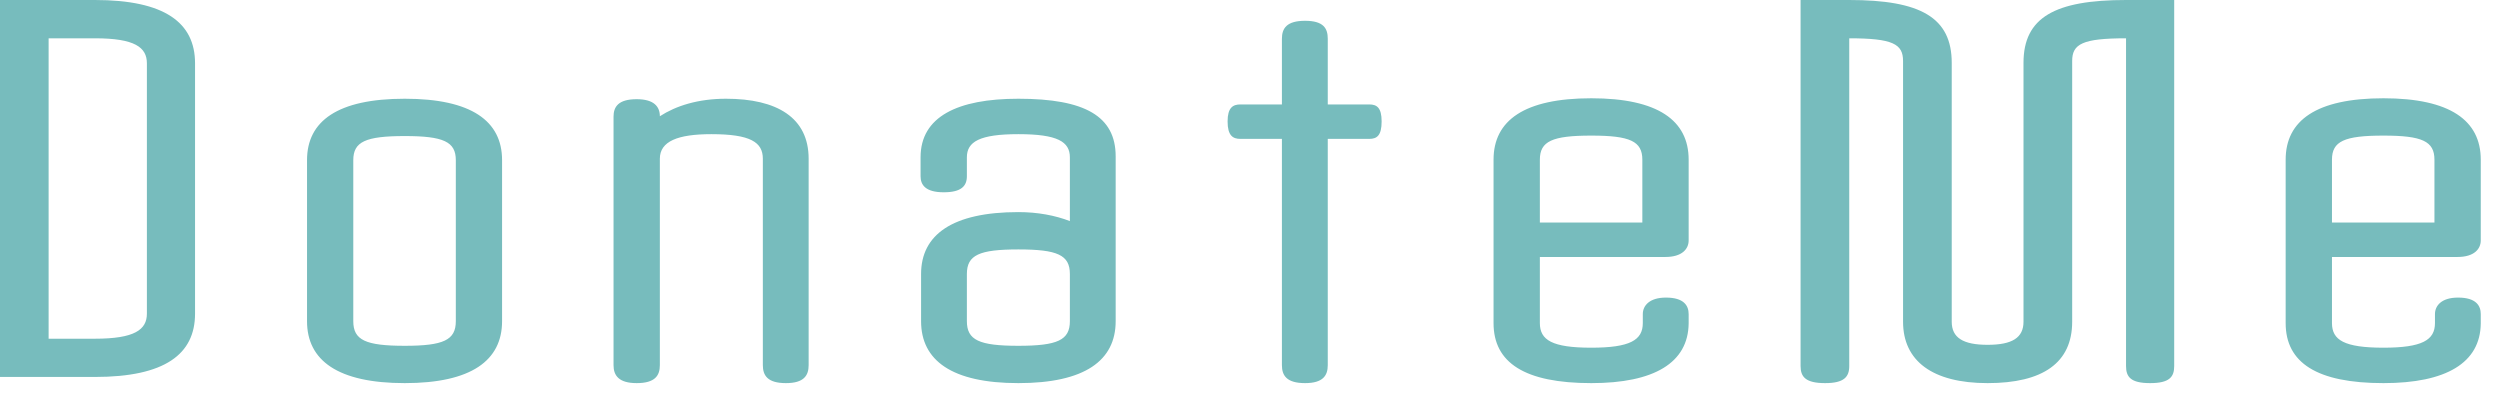
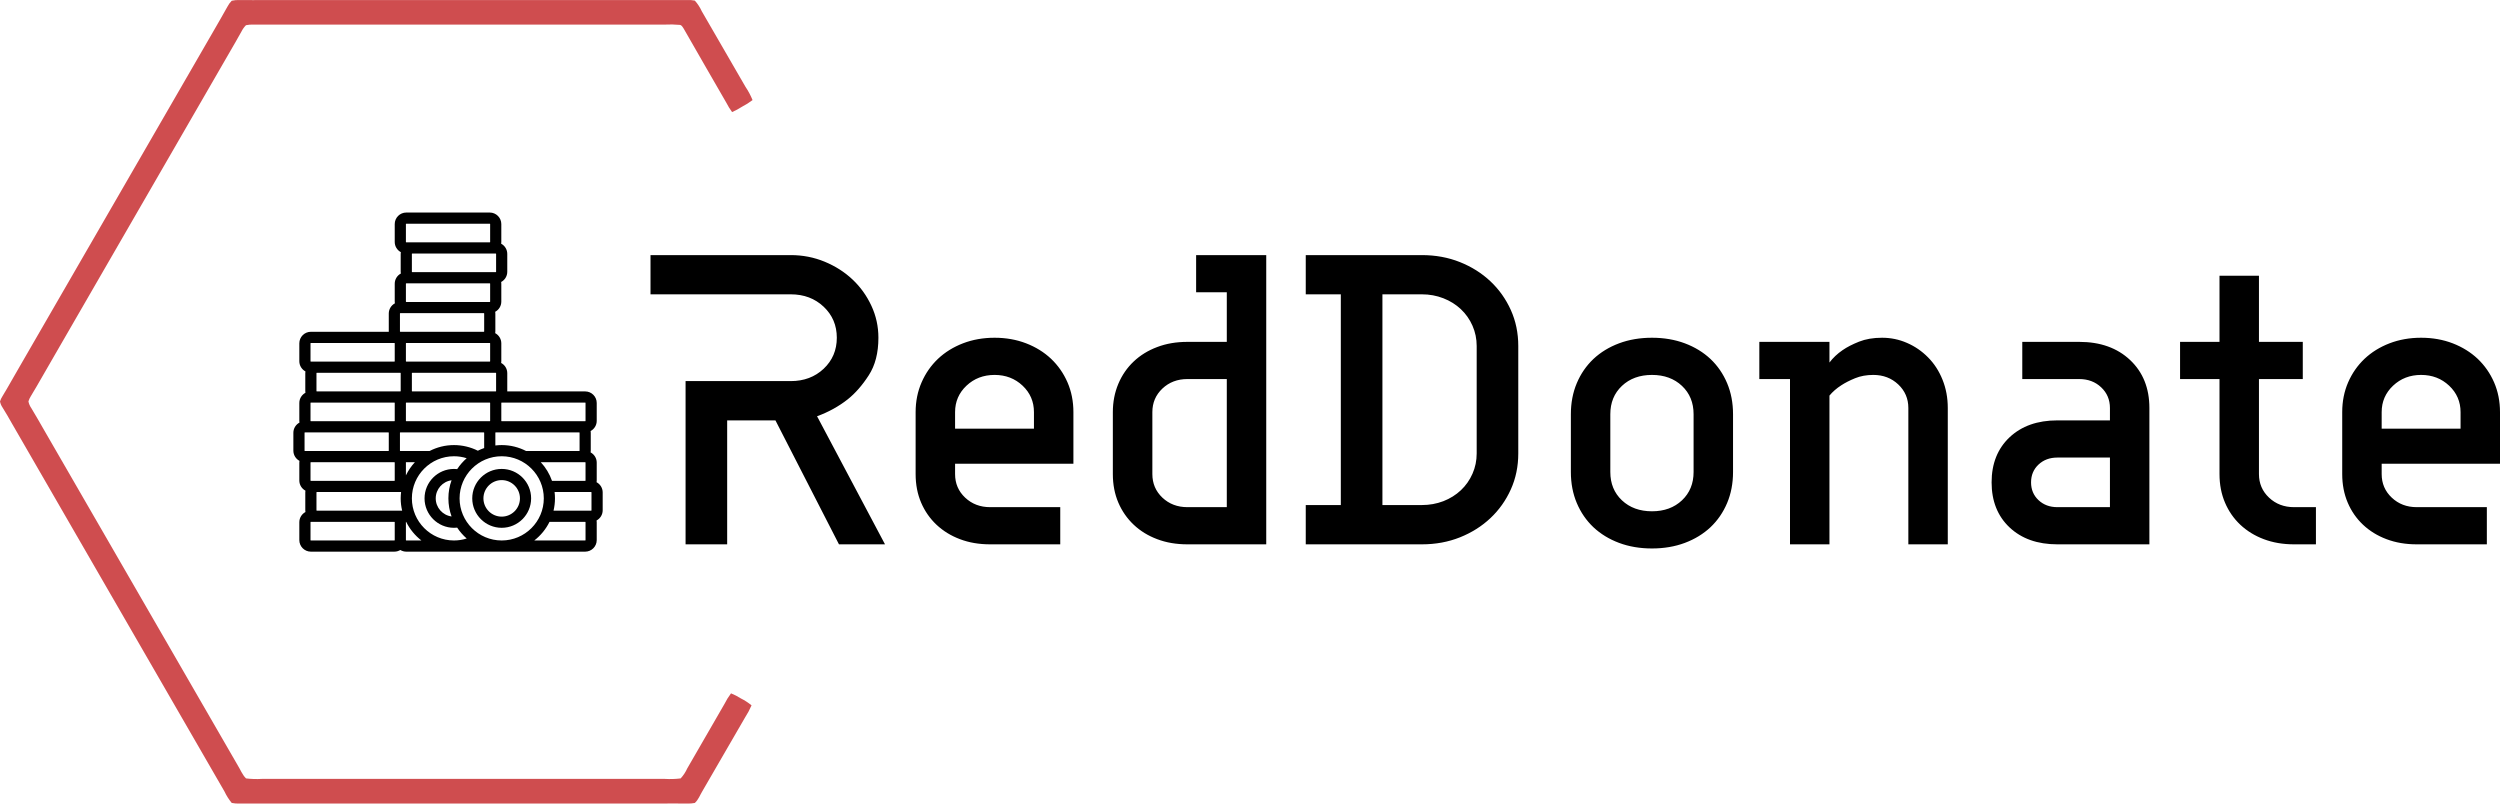
- <svg xmlns="http://www.w3.org/2000/svg" style="isolation:isolate" viewBox="0 0 434 70" width="434pt" height="70pt">
+ <svg xmlns="http://www.w3.org/2000/svg" width="196pt" height="63pt" version="1.1" viewBox="0 0 196 63">
  <defs>
-     <clipPath id="_clipPath_Aac0MmGKt3yDZ2j8u5LwwEkIWpJcIxUO">
-       <rect width="434" height="70" />
+     <clipPath id="a">
+       <rect width="250" height="100" />
    </clipPath>
  </defs>
-   <g clip-path="url(#_clipPath_Aac0MmGKt3yDZ2j8u5LwwEkIWpJcIxUO)">
-     <g style="isolation:isolate" />
-     <path d=" M 16.48 0 L 0 0 L 0 65.44 L 16.48 65.44 C 28.61 65.44 33.86 61.5 33.86 54.45 L 33.86 10.99 C 33.86 3.94 28.61 0 16.48 0 Z  M 16.48 58.8 L 8.44 58.8 L 8.44 6.65 L 16.48 6.65 C 23.37 6.65 25.5 8.2 25.5 10.99 L 25.5 54.45 C 25.5 57.24 23.37 58.8 16.48 58.8 Z  M 70.27 17.14 C 58.63 17.14 53.3 21 53.3 27.8 L 53.3 55.76 C 53.3 62.57 58.63 66.51 70.27 66.51 C 81.83 66.51 87.16 62.57 87.16 55.76 L 87.16 27.8 C 87.16 21 81.83 17.14 70.27 17.14 Z  M 70.27 60.03 C 63.46 60.03 61.33 59.04 61.33 55.76 L 61.33 27.8 C 61.33 24.6 63.46 23.62 70.27 23.62 C 76.99 23.62 79.13 24.6 79.13 27.8 L 79.13 55.76 C 79.13 59.04 76.99 60.03 70.27 60.03 Z  M 126.03 17.14 C 121.19 17.14 117.34 18.37 114.55 20.18 C 114.55 18.54 113.57 17.22 110.53 17.22 C 107.33 17.22 106.51 18.54 106.51 20.26 L 106.51 63.39 C 106.51 65.19 107.42 66.51 110.53 66.51 C 113.73 66.51 114.55 65.19 114.55 63.39 L 114.55 27.56 C 114.55 24.52 117.67 23.29 123.49 23.29 C 130.29 23.29 132.43 24.69 132.43 27.56 L 132.43 63.39 C 132.43 65.19 133.25 66.51 136.44 66.51 C 139.56 66.51 140.38 65.19 140.38 63.39 L 140.38 27.56 C 140.38 20.42 134.89 17.14 126.03 17.14 Z  M 176.79 17.14 C 166.21 17.14 159.81 20.26 159.81 27.31 L 159.81 30.59 C 159.81 32.07 160.63 33.38 163.83 33.38 C 166.87 33.38 167.85 32.31 167.85 30.59 L 167.85 27.31 C 167.85 24.6 170.06 23.29 176.79 23.29 C 183.59 23.29 185.73 24.6 185.73 27.31 L 185.73 38.38 C 183.18 37.4 180.15 36.82 176.79 36.82 C 165.31 36.82 159.9 40.76 159.9 47.56 L 159.9 55.76 C 159.9 62.57 165.23 66.51 176.79 66.51 C 188.35 66.51 193.68 62.57 193.68 55.76 L 193.68 27.15 C 193.68 20.18 188.35 17.14 176.79 17.14 Z  M 185.73 55.76 C 185.73 59.04 183.59 60.03 176.79 60.03 C 169.98 60.03 167.85 59.04 167.85 55.76 L 167.85 47.56 C 167.85 44.28 169.98 43.3 176.79 43.3 C 183.59 43.3 185.73 44.28 185.73 47.56 L 185.73 55.76 Z  M 237.71 18.13 L 230.5 18.13 L 230.5 6.73 C 230.5 4.92 229.76 3.61 226.56 3.61 C 223.36 3.61 222.54 4.92 222.54 6.73 L 222.54 18.13 L 215.33 18.13 C 214.02 18.13 213.11 18.7 213.11 21.08 C 213.11 23.54 214.02 24.11 215.33 24.11 L 222.54 24.11 L 222.54 63.39 C 222.54 65.19 223.36 66.51 226.56 66.51 C 229.68 66.51 230.5 65.19 230.5 63.39 L 230.5 24.11 L 237.71 24.11 C 239.03 24.11 239.85 23.54 239.85 21.08 C 239.85 18.7 239.03 18.13 237.71 18.13 Z  M 289.13 44.61 C 292 44.61 293.15 43.22 293.15 41.74 L 293.15 27.72 C 293.15 20.91 287.82 17.06 276.25 17.06 C 264.61 17.06 259.28 20.91 259.28 27.72 L 259.28 56.09 C 259.28 62.98 264.69 66.51 276.25 66.51 C 287.16 66.51 293.06 62.98 293.15 56.17 L 293.15 54.53 C 293.15 53.06 292.33 51.66 289.21 51.66 C 286.34 51.66 285.19 53.06 285.19 54.53 L 285.19 56.09 C 285.19 59.04 282.98 60.36 276.25 60.36 C 269.45 60.36 267.32 59.04 267.32 56.09 L 267.32 44.61 L 289.13 44.61 Z  M 276.25 23.54 C 282.98 23.54 285.11 24.52 285.11 27.72 L 285.11 38.63 L 267.32 38.63 L 267.32 27.72 C 267.32 24.52 269.45 23.54 276.25 23.54 Z  M 369.08 0 C 356.7 0 351.28 3.04 351.28 10.91 L 351.28 55.85 C 351.28 58.63 349.32 59.86 345.05 59.86 C 340.79 59.86 338.82 58.63 338.82 55.85 L 338.82 10.91 C 338.82 3.04 333.41 0 321.03 0 L 312.58 0 L 312.58 63.55 C 312.58 65.44 313.48 66.51 316.84 66.51 C 320.12 66.51 321.03 65.44 321.03 63.55 L 321.03 6.65 C 328.57 6.65 330.37 7.63 330.37 10.58 L 330.37 55.85 C 330.37 62.65 335.46 66.51 345.05 66.51 C 354.65 66.51 359.73 62.98 359.73 55.85 L 359.73 10.58 C 359.73 7.63 361.53 6.65 369.08 6.65 L 369.08 63.55 C 369.08 65.44 369.9 66.51 373.26 66.51 C 376.62 66.51 377.44 65.44 377.44 63.55 L 377.44 0 L 369.08 0 Z  M 426.64 44.61 C 429.51 44.61 430.66 43.22 430.66 41.74 L 430.66 27.72 C 430.66 20.91 425.33 17.06 413.77 17.06 C 402.12 17.06 396.79 20.91 396.79 27.72 L 396.79 56.09 C 396.79 62.98 402.21 66.51 413.77 66.51 C 424.67 66.51 430.58 62.98 430.66 56.17 L 430.66 54.53 C 430.66 53.06 429.84 51.66 426.72 51.66 C 423.85 51.66 422.71 53.06 422.71 54.53 L 422.71 56.09 C 422.71 59.04 420.49 60.36 413.77 60.36 C 406.96 60.36 404.83 59.04 404.83 56.09 L 404.83 44.61 L 426.64 44.61 Z  M 413.77 23.54 C 420.49 23.54 422.62 24.52 422.62 27.72 L 422.62 38.63 L 404.83 38.63 L 404.83 27.72 C 404.83 24.52 406.96 23.54 413.77 23.54 Z " fill="rgb(119,188,189)" />
+   <g transform="translate(0 -20)" clip-path="url(#a)">
+     <path d="m17.824 20.534c0.089-0.175 0.205-0.336 0.343-0.476 0.2-0.045 0.404-0.063 0.608-0.055 0.715 0.014 1.43 0 2.145 0h31.518 1.43c0.204-0.01 0.408 5e-3 0.608 0.045 0.222 0.249 0.405 0.53 0.543 0.834 1.14 1.973 2.281 3.946 3.423 5.918 0.222 0.329 0.409 0.679 0.558 1.046-0.253 0.193-0.523 0.364-0.806 0.51-0.255 0.164-0.521 0.308-0.798 0.431-0.171-0.232-0.322-0.478-0.453-0.736-1.113-1.944-2.248-3.874-3.351-5.823-0.076-0.109-0.143-0.259-0.293-0.276-0.397-0.037-0.795-0.045-1.192-0.024h-30.698-1.518c-0.203-0.01-0.407 6e-3 -0.606 0.048-0.139 0.139-0.255 0.3-0.343 0.476-0.307 0.563-0.636 1.115-0.953 1.668-4.608 7.967-9.212 15.937-13.811 23.909-0.593 1.005-1.151 2.03-1.759 3.028-0.082 0.128-0.146 0.267-0.19 0.412 0.036 0.189 0.113 0.367 0.224 0.524 0.355 0.582 0.686 1.175 1.027 1.764 5.05 8.736 10.101 17.48 15.152 26.234 0.217 0.345 0.36 0.745 0.656 1.036 0.412 0.051 0.829 0.064 1.244 0.038h31.584c0.417 0.026 0.835 0.013 1.249-0.038 0.211-0.231 0.384-0.494 0.513-0.779 0.972-1.684 1.945-3.368 2.917-5.053 0.147-0.294 0.32-0.574 0.517-0.837 0.268 0.109 0.525 0.241 0.768 0.396 0.3 0.15 0.582 0.333 0.841 0.546-0.143 0.331-0.314 0.649-0.51 0.953-1.112 1.923-2.224 3.843-3.337 5.761-0.193 0.314-0.319 0.688-0.6 0.938-0.2 0.039-0.404 0.054-0.608 0.046-0.746-0.015-1.492 0-2.236 0h-30.621-2.234c-0.204 9e-3 -0.408-7e-3 -0.608-0.048-0.226-0.274-0.416-0.575-0.567-0.896-5.561-9.618-11.117-19.237-16.668-28.86-0.238-0.419-0.477-0.841-0.739-1.255-0.096-0.141-0.162-0.3-0.193-0.467 0.045-0.144 0.11-0.281 0.193-0.408 0.477-0.779 0.911-1.589 1.38-2.382 5.068-8.773 10.137-17.547 15.21-26.323 0.343-0.612 0.71-1.208 1.041-1.825z" fill="#cf4d4f" />
+     <path d="m65.606 46.479c0-0.974-0.344-1.784-1.031-2.432s-1.547-0.972-2.58-0.972h-10.995v-3.075h10.995c0.938 0 1.825 0.173 2.662 0.519 0.836 0.347 1.563 0.811 2.181 1.394 0.619 0.583 1.111 1.268 1.478 2.057 0.368 0.788 0.551 1.625 0.551 2.509 0 1.186-0.252 2.168-0.758 2.946-0.502 0.778-1.051 1.406-1.647 1.882-0.709 0.559-1.511 1.001-2.405 1.327l5.328 10.042h-3.61l-4.98-9.718h-3.785v9.718h-3.261v-12.798h8.246c1.033 0 1.893-0.322 2.58-0.967 0.687-0.648 1.031-1.459 1.031-2.432zm6.179 10.69v-4.859c0-0.843 0.157-1.622 0.469-2.335 0.309-0.709 0.738-1.324 1.287-1.846 0.549-0.517 1.202-0.922 1.958-1.213 0.757-0.291 1.582-0.437 2.477-0.437 0.89 0 1.714 0.146 2.47 0.437s1.409 0.696 1.958 1.213c0.549 0.522 0.978 1.137 1.287 1.846 0.309 0.713 0.464 1.492 0.464 2.335v4.047h-9.277v0.812c0 0.734 0.263 1.349 0.79 1.846 0.528 0.497 1.18 0.746 1.958 0.746h5.498v2.915h-5.498c-0.869 0-1.658-0.135-2.367-0.406-0.709-0.267-1.321-0.645-1.838-1.131-0.516-0.487-0.918-1.065-1.205-1.733-0.287-0.672-0.431-1.418-0.431-2.237zm6.191-7.775c-0.873 0-1.608 0.282-2.204 0.844s-0.894 1.253-0.894 2.072v1.296h6.184v-1.296c0-0.819-0.296-1.51-0.889-2.072-0.596-0.562-1.328-0.844-2.197-0.844zm15.118-2.591h3.087v-3.887h-2.405v-2.916h5.497v22.676h-6.179c-0.873 0-1.664-0.135-2.373-0.406-0.712-0.267-1.325-0.645-1.838-1.131-0.516-0.487-0.918-1.065-1.205-1.733-0.287-0.672-0.431-1.418-0.431-2.237v-4.859c0-0.799 0.144-1.539 0.431-2.221 0.287-0.679 0.689-1.262 1.205-1.749 0.513-0.486 1.126-0.864 1.838-1.131 0.709-0.271 1.5-0.406 2.373-0.406zm-2.749 5.507v4.859c0 0.734 0.262 1.349 0.786 1.846 0.527 0.497 1.181 0.746 1.963 0.746h3.087v-10.043h-3.087c-0.782 0-1.436 0.249-1.963 0.746-0.524 0.497-0.786 1.112-0.786 1.846zm14.775 7.286v-16.521h-2.749v-3.075h9.103c1.076 0 2.072 0.183 2.989 0.55 0.916 0.367 1.712 0.869 2.389 1.507 0.676 0.637 1.209 1.388 1.598 2.252s0.583 1.803 0.583 2.818v8.422c0 1.015-0.194 1.954-0.583 2.818s-0.922 1.615-1.598 2.252c-0.677 0.638-1.473 1.14-2.389 1.507-0.917 0.367-1.913 0.55-2.989 0.55h-9.103v-3.08zm3.262-16.521v16.521h3.092c0.596 0 1.158-0.101 1.685-0.303 0.527-0.206 0.986-0.492 1.375-0.859s0.692-0.799 0.91-1.296c0.219-0.497 0.328-1.026 0.328-1.589v-8.422c0-0.562-0.109-1.092-0.328-1.589-0.218-0.497-0.521-0.929-0.91-1.296s-0.848-0.653-1.375-0.859c-0.527-0.205-1.089-0.308-1.685-0.308zm27.488 9.399v4.531c0 0.887-0.155 1.698-0.464 2.432-0.309 0.733-0.743 1.366-1.303 1.897-0.564 0.528-1.235 0.938-2.013 1.229s-1.636 0.437-2.574 0.437c-0.942 0-1.802-0.146-2.58-0.437s-1.449-0.701-2.013-1.229c-0.559-0.531-0.994-1.164-1.303-1.897-0.309-0.734-0.464-1.545-0.464-2.432v-4.531c0-0.887 0.155-1.698 0.464-2.432 0.309-0.733 0.744-1.366 1.303-1.897 0.564-0.528 1.235-0.938 2.013-1.229s1.638-0.437 2.58-0.437c0.938 0 1.796 0.146 2.574 0.437s1.449 0.701 2.013 1.229c0.56 0.531 0.994 1.164 1.303 1.897 0.309 0.734 0.464 1.545 0.464 2.432zm-9.621 0v4.531c0 0.908 0.303 1.648 0.911 2.221 0.607 0.572 1.392 0.859 2.356 0.859 0.96 0 1.743-0.287 2.35-0.859 0.608-0.573 0.911-1.313 0.911-2.221v-4.531c0-0.908-0.303-1.648-0.911-2.221-0.607-0.572-1.39-0.859-2.35-0.859-0.964 0-1.749 0.287-2.356 0.859-0.608 0.573-0.911 1.313-0.911 2.221zm17.18-5.671v1.62c0.276-0.367 0.62-0.691 1.031-0.972 0.341-0.237 0.771-0.458 1.287-0.664 0.516-0.205 1.118-0.308 1.805-0.308s1.34 0.135 1.958 0.406c0.618 0.268 1.167 0.645 1.647 1.131 0.484 0.487 0.862 1.07 1.135 1.749 0.276 0.682 0.414 1.422 0.414 2.221v10.69h-3.092v-10.69c0-0.734-0.264-1.349-0.791-1.846s-1.18-0.746-1.958-0.746c-0.527 0-1.002 0.086-1.424 0.258-0.425 0.174-0.787 0.359-1.085 0.555-0.367 0.236-0.676 0.505-0.927 0.807v11.662h-3.093v-12.958h-2.405v-2.915zm25.083 15.873h-7.216c-1.556 0-2.805-0.442-3.747-1.327-0.938-0.887-1.407-2.065-1.407-3.532s0.469-2.645 1.407-3.533c0.942-0.884 2.191-1.326 3.747-1.326h4.123v-0.972c0-0.648-0.229-1.188-0.687-1.62s-1.031-0.648-1.718-0.648h-4.467v-2.915h4.467c1.651 0 2.98 0.475 3.987 1.424 1.007 0.95 1.511 2.203 1.511 3.759zm-3.093-6.803h-4.123c-0.596 0-1.089 0.184-1.478 0.55-0.389 0.367-0.583 0.832-0.583 1.394s0.194 1.027 0.583 1.393c0.389 0.367 0.882 0.551 1.478 0.551h4.123zm8.59 1.296v-7.451h-3.092v-2.915h3.092v-5.183h3.093v5.183h3.436v2.915h-3.436v7.451c0 0.734 0.264 1.349 0.791 1.846s1.18 0.746 1.958 0.746h1.718v2.915h-1.718c-0.869 0-1.66-0.135-2.373-0.406-0.709-0.267-1.321-0.645-1.838-1.131-0.516-0.487-0.916-1.065-1.2-1.733-0.287-0.672-0.431-1.418-0.431-2.237zm9.621 0v-4.859c0-0.843 0.155-1.622 0.464-2.335 0.309-0.709 0.738-1.324 1.287-1.846 0.549-0.517 1.202-0.922 1.958-1.213s1.582-0.437 2.476-0.437c0.895 0 1.72 0.146 2.476 0.437 0.753 0.291 1.406 0.696 1.958 1.213 0.549 0.522 0.978 1.137 1.287 1.846 0.309 0.713 0.464 1.492 0.464 2.335v4.047h-9.277v0.812c0 0.734 0.263 1.349 0.791 1.846 0.527 0.497 1.179 0.746 1.958 0.746h5.497v2.915h-5.497c-0.869 0-1.66-0.135-2.373-0.406-0.709-0.267-1.322-0.645-1.838-1.131-0.516-0.487-0.916-1.065-1.2-1.733-0.287-0.672-0.431-1.418-0.431-2.237zm6.185-7.775c-0.869 0-1.601 0.282-2.198 0.844-0.596 0.562-0.894 1.253-0.894 2.072v1.296h6.185v-1.296c0-0.819-0.299-1.51-0.895-2.072s-1.329-0.844-2.198-0.844z" />
+     <g>
+       <path d="m46.771 57.806c7e-3 -0.045 0.012-0.09 0.012-0.136v-1.403c0-0.345-0.195-0.645-0.479-0.798 6e-3 -0.045 0.011-0.09 0.011-0.137v-1.402c0-0.047-5e-3 -0.092-0.011-0.137 0.284-0.152 0.479-0.453 0.479-0.798v-1.403c0-0.499-0.407-0.905-0.906-0.905h-6.108c0-0.01 1e-3 -0.02 1e-3 -0.029v-1.403c0-0.345-0.194-0.646-0.478-0.798 6e-3 -0.045 0.011-0.09 0.011-0.137v-1.402c0-0.345-0.194-0.646-0.479-0.799 7e-3 -0.044 0.012-0.09 0.012-0.136v-1.403c0-0.046-5e-3 -0.091-0.012-0.136 0.285-0.153 0.479-0.453 0.479-0.799v-1.402c0-0.046-5e-3 -0.092-0.011-0.136 0.284-0.153 0.478-0.454 0.478-0.799v-1.402c0-0.345-0.194-0.646-0.478-0.799 6e-3 -0.044 0.011-0.09 0.011-0.136v-1.403c0-0.499-0.406-0.905-0.906-0.905h-6.544c-0.5 0-0.906 0.406-0.906 0.905v1.403c0 0.345 0.194 0.645 0.479 0.798-7e-3 0.045-0.012 0.09-0.012 0.137v1.402c0 0.047 5e-3 0.092 0.012 0.137-0.285 0.152-0.479 0.453-0.479 0.798v1.402c0 0.047 5e-3 0.092 0.011 0.137-0.284 0.153-0.478 0.453-0.478 0.798v1.403c0 0.01 1e-3 0.019 1e-3 0.029h-6.108c-0.499 0-0.906 0.406-0.906 0.906v1.402c0 0.345 0.195 0.646 0.479 0.799-6e-3 0.044-0.011 0.09-0.011 0.136v1.403c0 0.046 5e-3 0.091 0.011 0.136-0.284 0.153-0.479 0.453-0.479 0.798v1.403c0 0.046 5e-3 0.092 0.012 0.136-0.285 0.153-0.479 0.454-0.479 0.799v1.402c0 0.345 0.194 0.646 0.479 0.799-7e-3 0.044-0.012 0.09-0.012 0.136v1.403c0 0.345 0.195 0.645 0.479 0.798-6e-3 0.045-0.011 0.09-0.011 0.137v1.402c0 0.046 5e-3 0.092 0.011 0.136-0.284 0.153-0.479 0.454-0.479 0.799v1.402c0 0.5 0.407 0.906 0.906 0.906h6.545c0.171 0 0.331-0.049 0.467-0.131 0.137 0.082 0.297 0.131 0.468 0.131h14.024c0.499 0 0.906-0.406 0.906-0.906v-1.402c0-0.047-5e-3 -0.092-0.012-0.137 0.285-0.152 0.479-0.453 0.479-0.798v-1.402c0-0.346-0.194-0.646-0.479-0.799zm-0.427 0.769c0.016 0 0.029 0.013 0.029 0.03v1.402c0 0.016-0.013 0.029-0.029 0.029h-2.947c0.073-0.31 0.113-0.632 0.113-0.964 0-0.168-0.011-0.334-0.03-0.497zm-7.012 3.798c-1.82 0-3.301-1.481-3.301-3.301s1.481-3.302 3.301-3.302c1.821 0 3.302 1.482 3.302 3.302s-1.481 3.301-3.302 3.301zm-7.041-3.301c0-1.82 1.481-3.302 3.301-3.302 0.34 0 0.676 0.053 0.997 0.154-0.285 0.25-0.537 0.537-0.746 0.854-0.083-9e-3 -0.167-0.014-0.251-0.014-1.272 0-2.308 1.035-2.308 2.308s1.036 2.308 2.308 2.308c0.084 0 0.168-5e-3 0.251-0.014 0.209 0.317 0.461 0.604 0.746 0.853-0.321 0.102-0.657 0.154-0.997 0.154-1.82 0-3.301-1.481-3.301-3.301zm-1.373 0.964h-6.077c-0.016 0-0.03-0.013-0.03-0.029v-1.402c0-0.017 0.014-0.03 0.03-0.03h6.604c-0.019 0.163-0.031 0.329-0.031 0.497 0 0.332 0.041 0.654 0.114 0.964zm-6.545-2.337c-0.016 0-0.029-0.013-0.029-0.029v-1.403c0-0.016 0.013-0.029 0.029-0.029h6.545c0.016 0 0.029 0.013 0.029 0.029v1.403c0 0.016-0.013 0.029-0.029 0.029zm-0.467-2.338c-0.016 0-0.029-0.013-0.029-0.029v-1.402c0-0.016 0.013-0.029 0.029-0.029h6.544c0.016 0 0.03 0.013 0.03 0.029v1.402c0 0.016-0.014 0.029-0.03 0.029zm0.438-2.366v-1.403c0-0.016 0.013-0.029 0.029-0.029h6.545c0.016 0 0.029 0.013 0.029 0.029v1.403c0 0.016-0.013 0.029-0.029 0.029h-6.545c-0.016 0-0.029-0.013-0.029-0.029zm0.467-2.337v-1.403c0-0.016 0.014-0.029 0.03-0.029h6.544c0.016 0 0.029 0.013 0.029 0.029v1.403c0 0.016-0.013 0.029-0.029 0.029h-6.544c-0.016 0-0.03-0.013-0.03-0.029zm6.545-6.078c0-0.016 0.013-0.029 0.029-0.029h6.545c0.016 0 0.029 0.013 0.029 0.029v1.403c0 0.016-0.013 0.029-0.029 0.029h-6.545c-0.016 0-0.029-0.013-0.029-0.029zm0.467-0.935v-1.402c0-0.016 0.014-0.029 0.03-0.029h6.544c0.016 0 0.03 0.013 0.03 0.029v1.402c0 0.017-0.014 0.03-0.03 0.03h-6.544c-0.016 0-0.03-0.013-0.03-0.03zm0.468-2.337v-1.402c0-0.016 0.013-0.029 0.029-0.029h6.545c0.016 0 0.029 0.013 0.029 0.029v1.402c0 0.016-0.013 0.029-0.029 0.029h-6.545c-0.016 0-0.029-0.013-0.029-0.029zm6.106 5.581c0.016 0 0.03 0.013 0.03 0.029v1.402c0 0.016-0.014 0.029-0.03 0.029h-6.544c-0.016 0-0.03-0.013-0.03-0.029v-1.402c0-0.016 0.014-0.029 0.03-0.029h6.077zm0.468 2.337c0.016 0 0.029 0.013 0.029 0.029v1.403c0 0.016-0.013 0.029-0.029 0.029h-6.545c-0.016 0-0.029-0.013-0.029-0.029v-1.403c0-0.016 0.013-0.029 0.029-0.029h6.077zm6.574 4.704v1.402c0 0.016-0.014 0.029-0.03 0.029h-4.16c-0.575-0.298-1.226-0.467-1.917-0.467-0.168 0-0.333 0.011-0.496 0.031v-0.995c0-0.016 0.013-0.029 0.029-0.029h6.544c0.016 0 0.03 0.013 0.03 0.029zm0.438 2.308c0.016 0 0.029 0.013 0.029 0.029v1.403c0 0.016-0.013 0.029-0.029 0.029h-2.6c-0.191-0.548-0.493-1.044-0.879-1.461zm-8.413-0.902c-0.578-0.289-1.221-0.442-1.872-0.442-0.69 0-1.342 0.169-1.916 0.467h-2.291c-0.016 0-0.029-0.013-0.029-0.029v-1.402c0-0.016 0.013-0.029 0.029-0.029h6.545c0.016 0 0.029 0.013 0.029 0.029v1.197c-0.17 0.059-0.335 0.129-0.495 0.209zm0.963-3.744v1.403c0 0.016-0.014 0.029-0.03 0.029h-6.544c-0.016 0-0.03-0.013-0.03-0.029v-1.403c0-0.016 0.014-0.029 0.03-0.029h6.544c0.016 0 0.03 0.013 0.03 0.029zm-6.604 5.678v-1.003c0-0.01-1e-3 -0.019-1e-3 -0.029h0.704c-0.282 0.306-0.52 0.653-0.703 1.032zm3.58 3.221c-0.7-0.094-1.242-0.694-1.242-1.419s0.542-1.325 1.242-1.419c-0.161 0.443-0.249 0.921-0.249 1.419s0.088 0.975 0.249 1.419zm10.503-8.899v1.403c0 0.016-0.013 0.029-0.029 0.029h-6.545c-0.016 0-0.029-0.013-0.029-0.029v-1.403c0-0.016 0.013-0.029 0.029-0.029h6.545c0.016 0 0.029 0.013 0.029 0.029zm-14.083-14.024c0-0.016 0.014-0.029 0.03-0.029h6.544c0.016 0 0.03 0.013 0.03 0.029v1.403c0 0.016-0.014 0.029-0.03 0.029h-6.544c-0.016 0-0.03-0.013-0.03-0.029zm-7.479 9.35c0-0.016 0.013-0.029 0.029-0.029h6.545c0.016 0 0.029 0.013 0.029 0.029v1.402c0 0.016-0.013 0.029-0.029 0.029h-6.545c-0.016 0-0.029-0.013-0.029-0.029zm6.574 15.455h-6.545c-0.016 0-0.029-0.013-0.029-0.029v-1.402c0-0.016 0.013-0.029 0.029-0.029h6.545c0.016 0 0.029 0.013 0.029 0.029v1.402c0 0.016-0.013 0.029-0.029 0.029zm0.935 0c-0.016 0-0.03-0.013-0.03-0.029v-1.402c0-0.01 0-0.02-1e-3 -0.029h0.021c0.283 0.573 0.693 1.072 1.194 1.46zm14.053-0.029c0 0.016-0.013 0.029-0.029 0.029h-3.989c0.501-0.388 0.911-0.887 1.194-1.46h2.795c0.016 0 0.029 0.013 0.029 0.029z" />
+       <path d="m39.332 56.764c-1.272 0-2.308 1.035-2.308 2.308s1.036 2.308 2.308 2.308c1.273 0 2.308-1.035 2.308-2.308s-1.035-2.308-2.308-2.308zm0 3.74c-0.789 0-1.431-0.643-1.431-1.432s0.642-1.432 1.431-1.432c0.79 0 1.432 0.643 1.432 1.432s-0.642 1.432-1.432 1.432z" />
+     </g>
  </g>
</svg>
